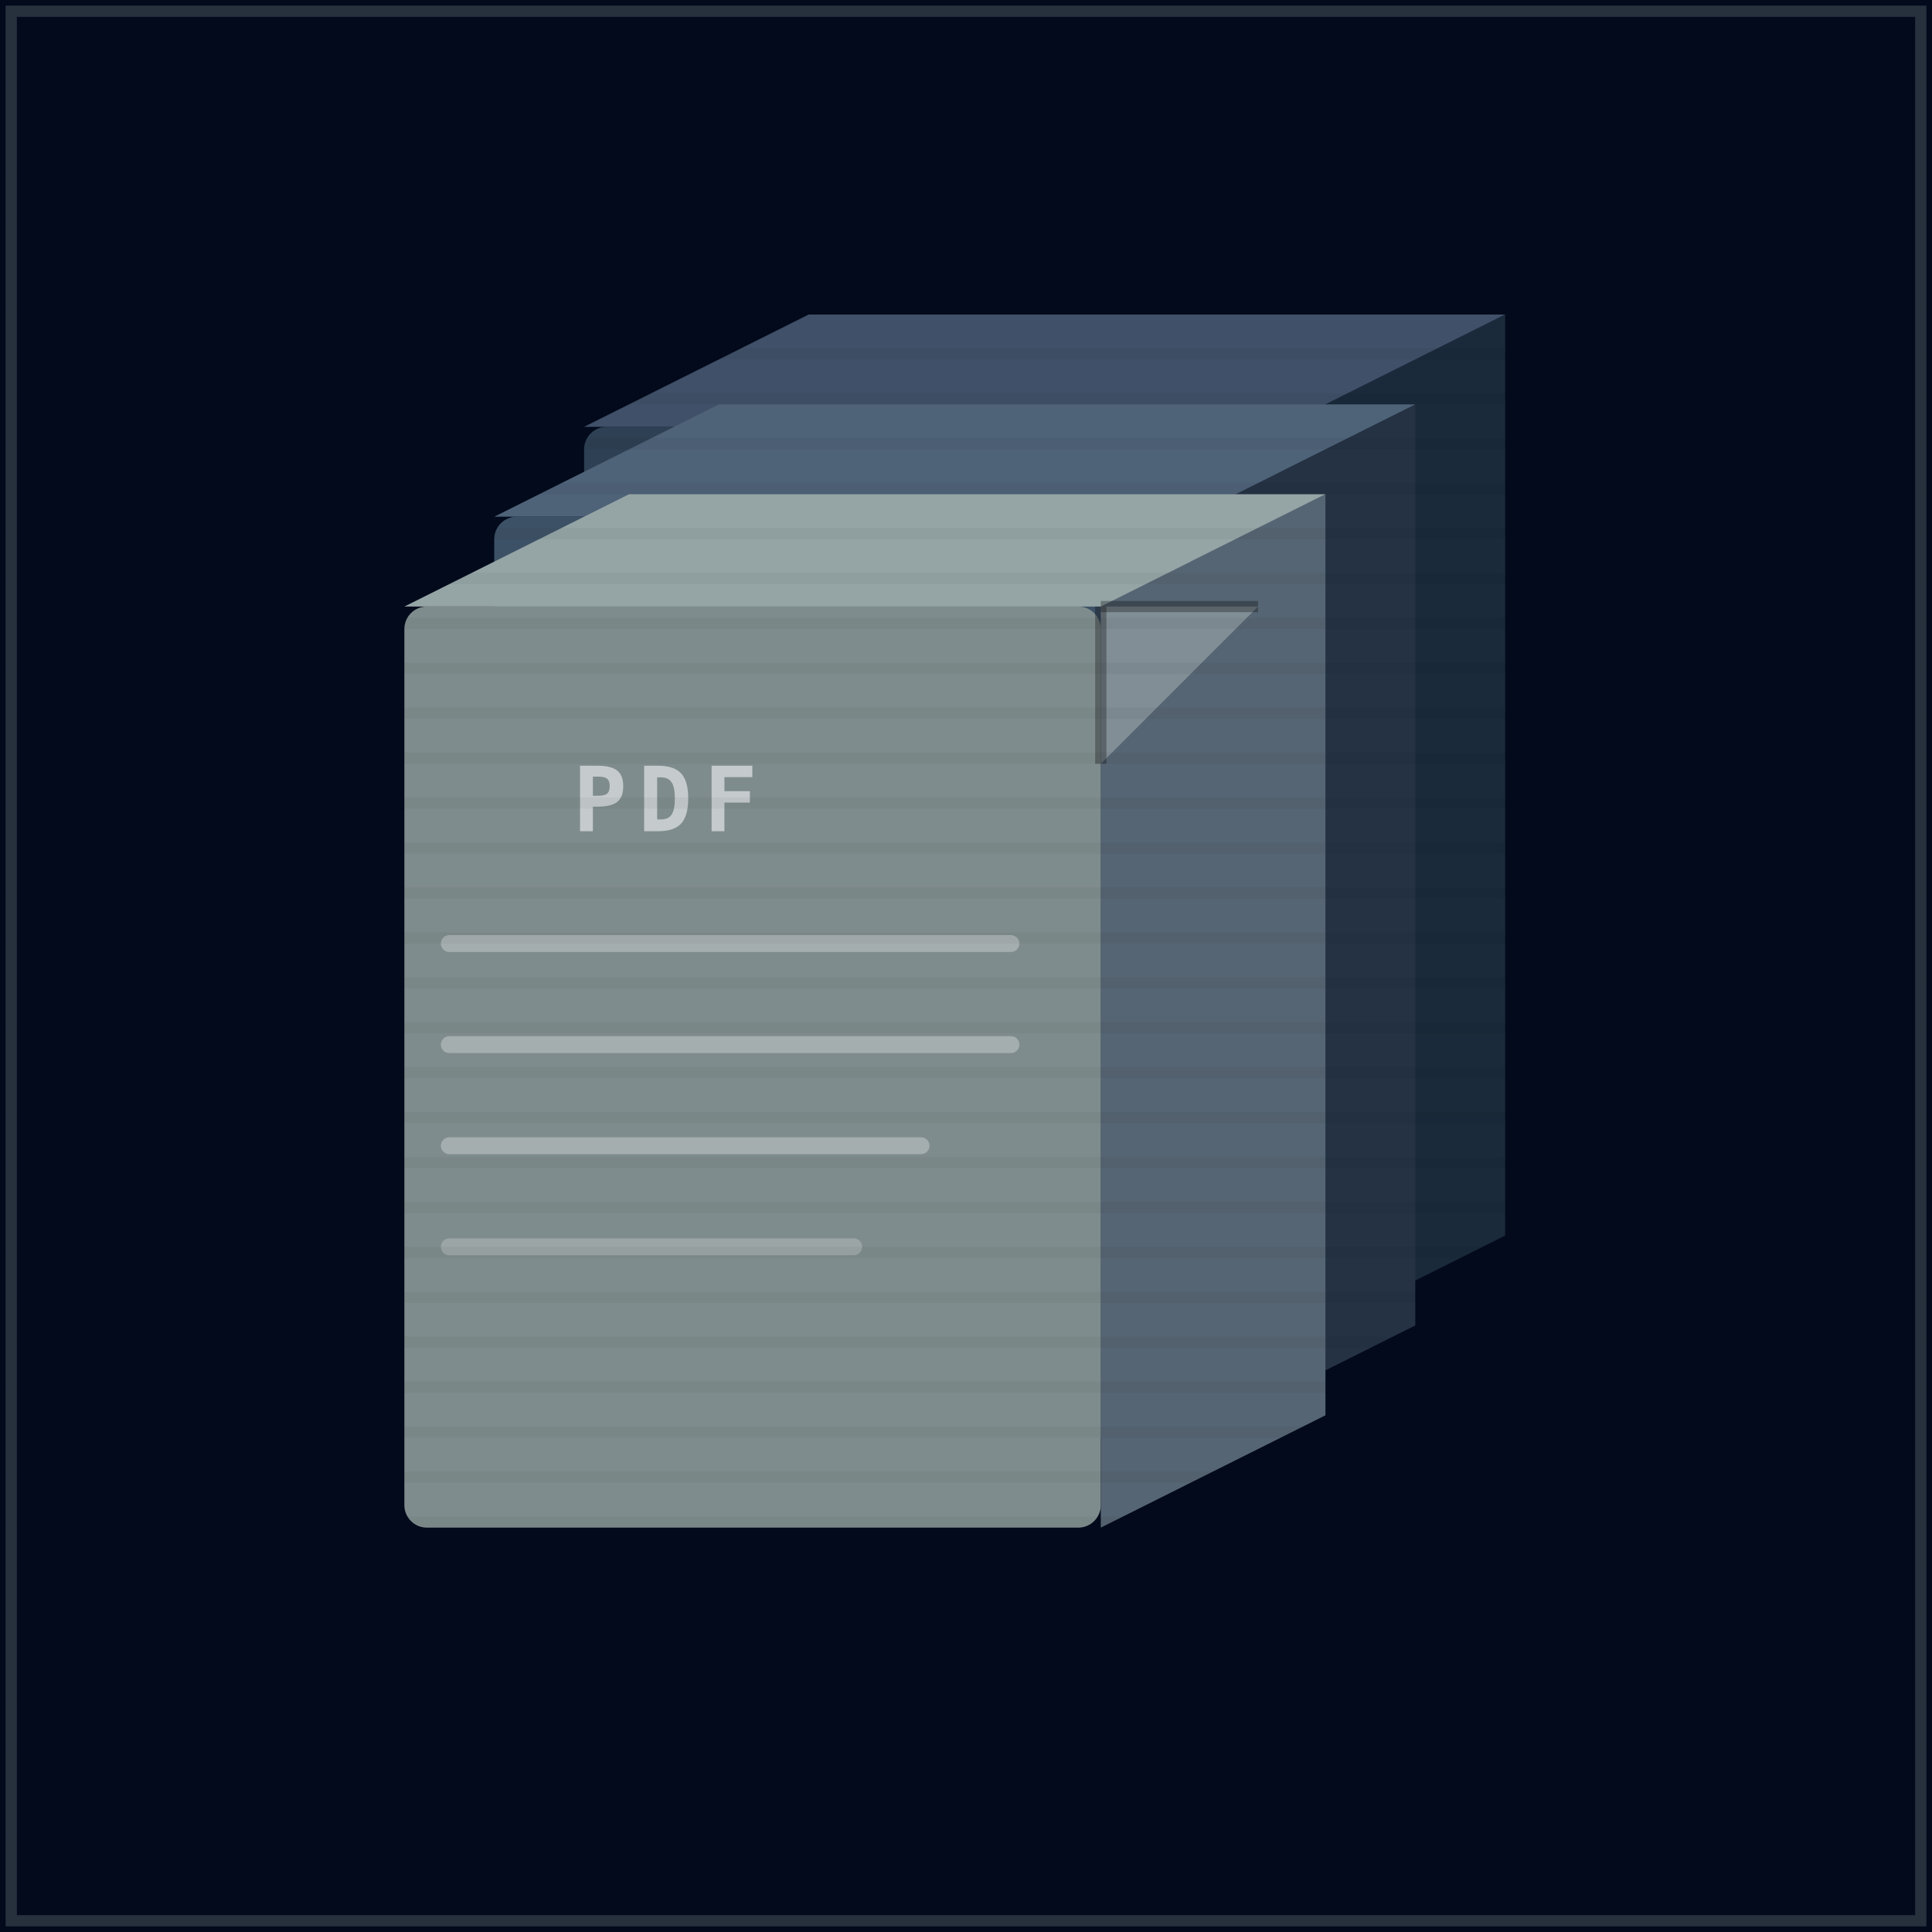
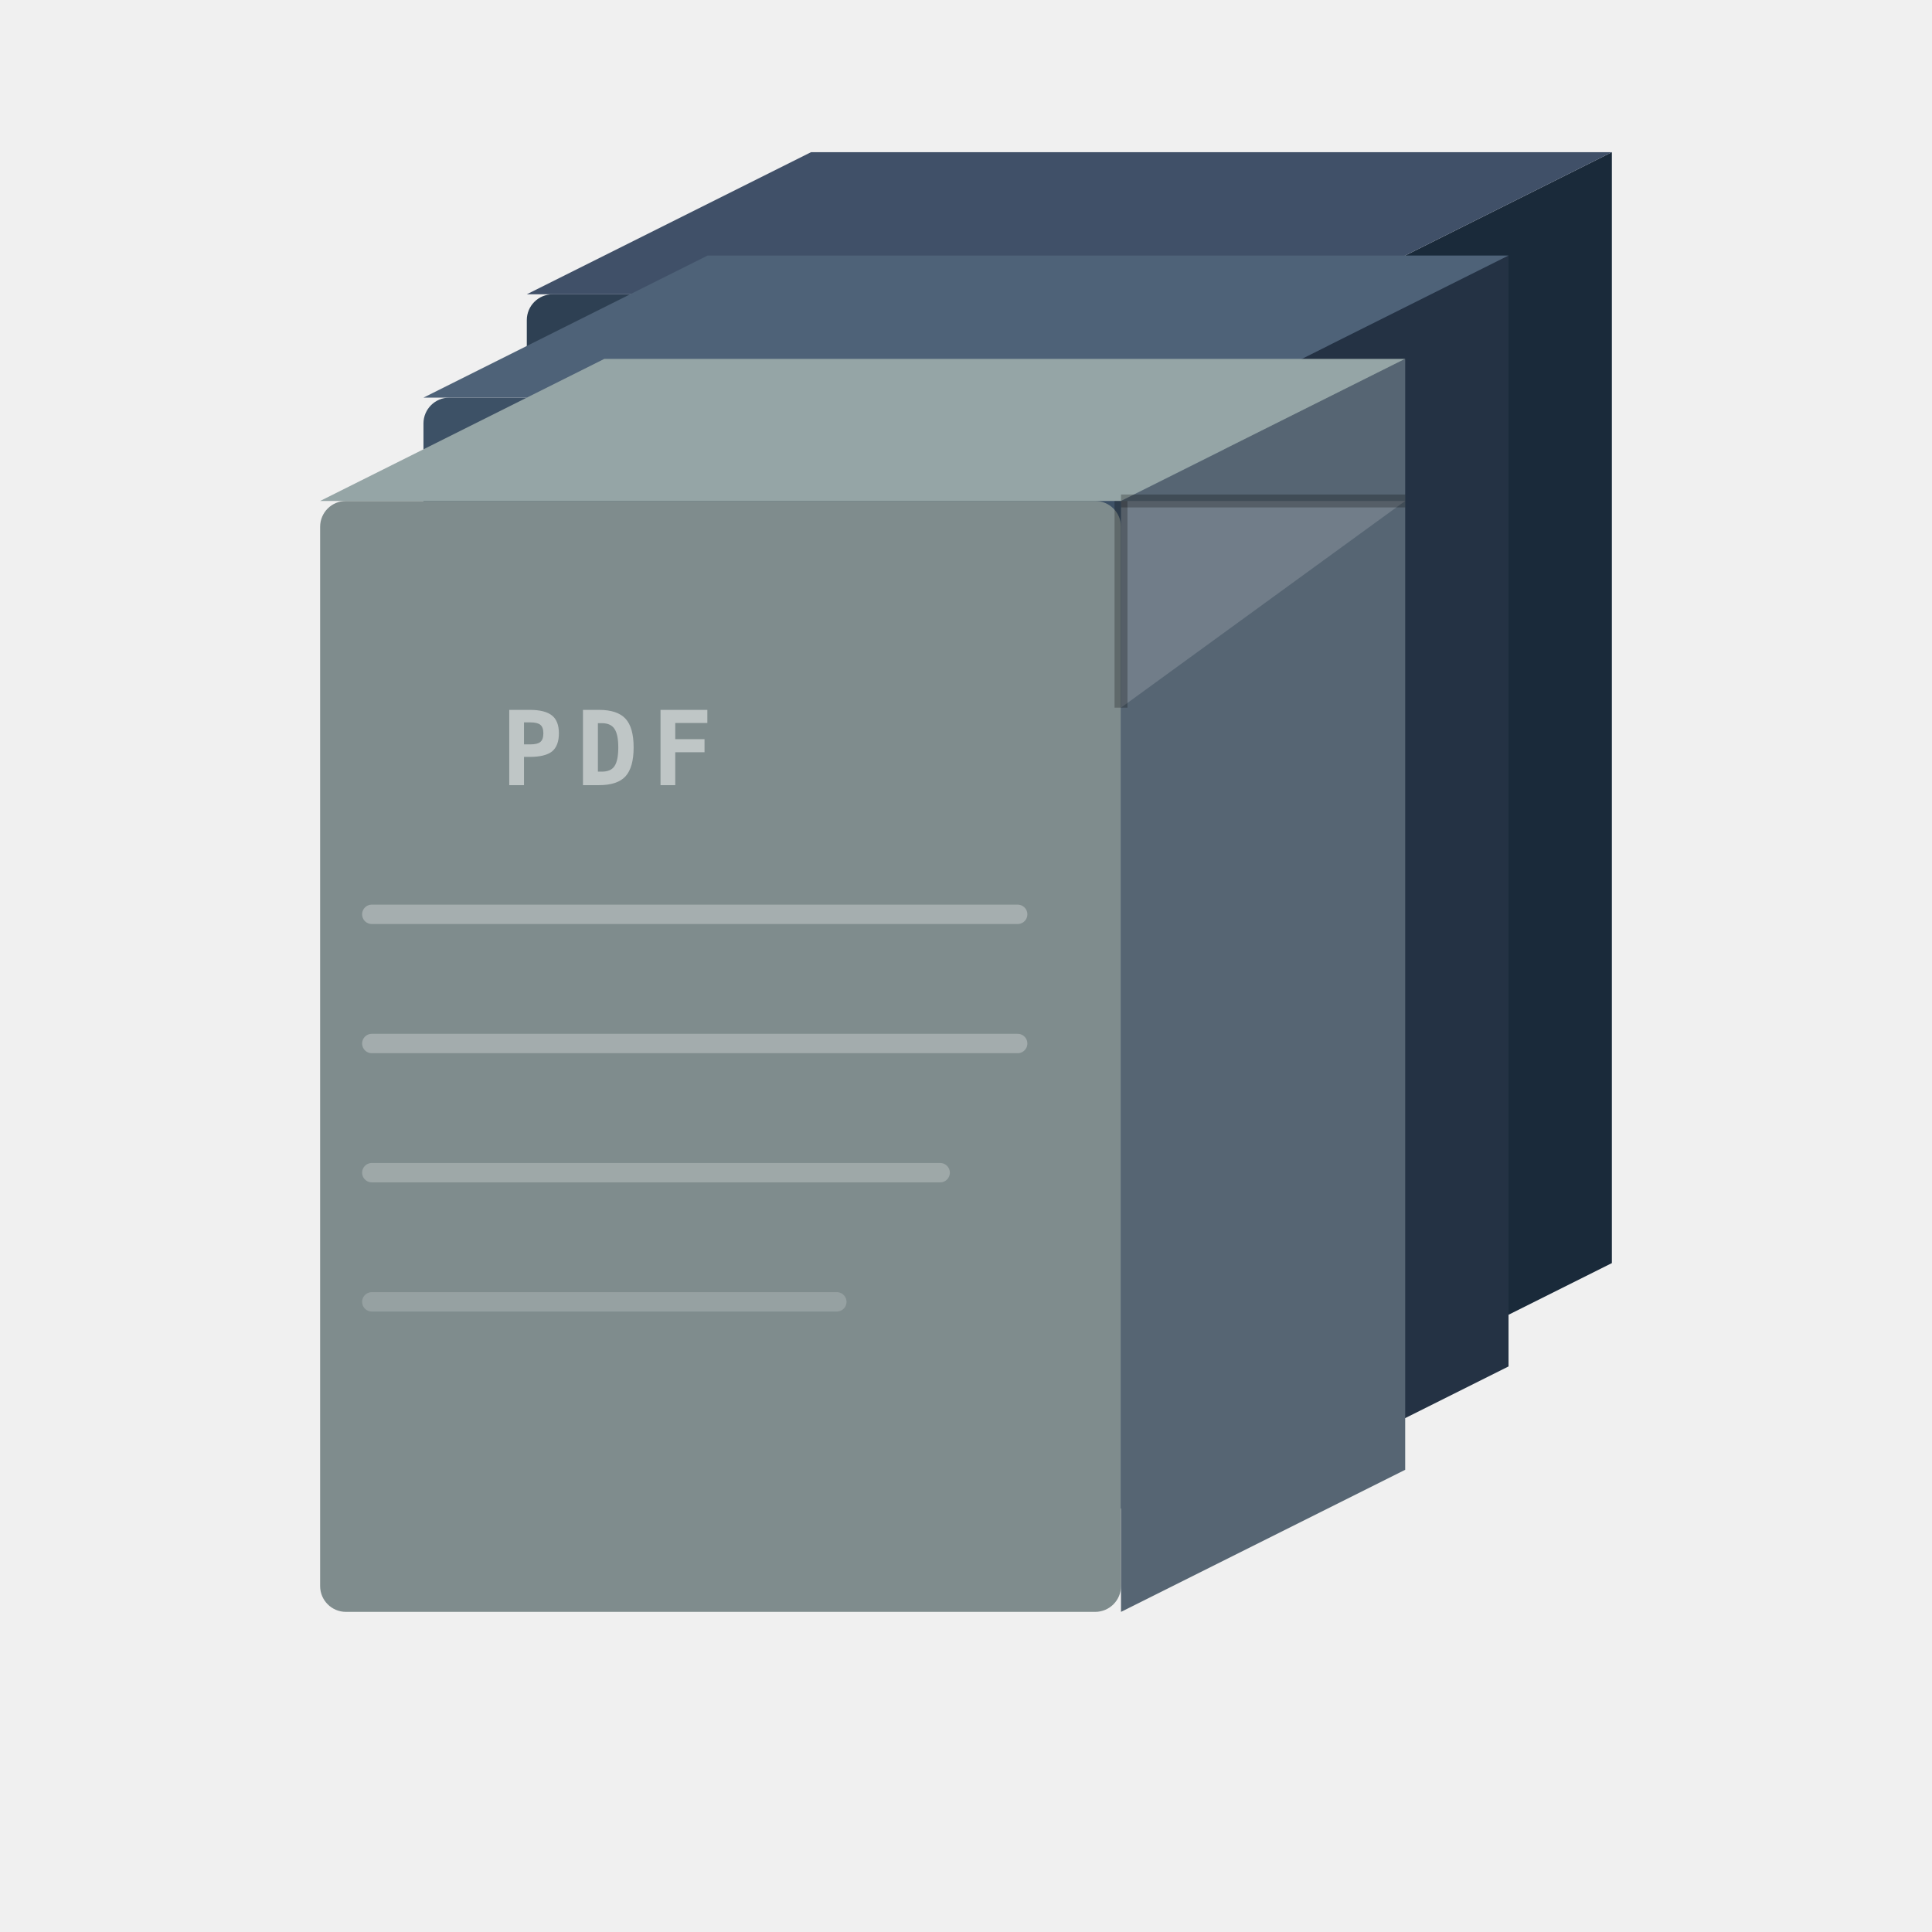
<svg xmlns="http://www.w3.org/2000/svg" viewBox="0 0 172 172" width="172" height="172">
-   <defs>
-     <pattern id="sc" x="0" y="0" width="1" height="4" patternUnits="userSpaceOnUse">
-       <rect x="0" y="3" width="172" height="1" fill="rgba(0,0,0,0.08)" />
-     </pattern>
-   </defs>
-   <rect width="172" height="172" fill="#020a1c" />
-   <rect x="52" y="38" width="62" height="82" fill="#2e4053" rx="2" />
-   <polygon points="114,38 134,28 134,110 114,120" fill="#1a2a3a" />
-   <polygon points="52,38 114,38 134,28 72,28" fill="#405068" />
-   <rect x="44" y="46" width="62" height="82" fill="#3d5166" rx="2" />
-   <polygon points="106,46 126,36 126,118 106,128" fill="#243244" />
-   <polygon points="44,46 106,46 126,36 64,36" fill="#4e6278" />
-   <rect x="36" y="54" width="62" height="82" fill="#7f8c8d" rx="2" />
-   <polygon points="98,54 118,44 118,126 98,136" fill="#566573" />
-   <polygon points="36,54 98,54 118,44 56,44" fill="#95a5a6" />
-   <polygon points="98,54 98,68 112,54" fill="#95a5a6" opacity="0.4" />
-   <polygon points="98,54 98,68 112,54" fill="white" opacity="0.12" />
-   <line x1="98" y1="54" x2="98" y2="68" stroke="rgba(0,0,0,0.3)" stroke-width="1" />
-   <line x1="98" y1="54" x2="112" y2="54" stroke="rgba(0,0,0,0.3)" stroke-width="1" />
-   <text x="51" y="74" font-family="monospace" font-size="8" font-weight="bold" fill="rgba(255,255,255,0.55)" letter-spacing="1">PDF</text>
-   <line x1="40" y1="84" x2="90" y2="84" stroke="rgba(255,255,255,0.3)" stroke-width="1.5" stroke-linecap="round" />
-   <line x1="40" y1="93" x2="90" y2="93" stroke="rgba(255,255,255,0.3)" stroke-width="1.5" stroke-linecap="round" />
-   <line x1="40" y1="102" x2="82" y2="102" stroke="rgba(255,255,255,0.3)" stroke-width="1.5" stroke-linecap="round" />
-   <line x1="40" y1="111" x2="76" y2="111" stroke="rgba(255,255,255,0.22)" stroke-width="1.5" stroke-linecap="round" />
-   <rect width="172" height="172" fill="url(#sc)" opacity="0.5" />
-   <rect x="1" y="1" width="170" height="170" fill="none" stroke="#7f8c8d" stroke-width="1" opacity="0.3" />
+   <g transform="translate(86,86) scale(1.15) translate(-86,-86)">
+     <rect x="52" y="34" width="62" height="86" fill="#2e4053" rx="2" />
+     <polygon points="114,34 136,23 136,109 114,120" fill="#1a2a3a" />
+     <polygon points="52,34 114,34 136,23 74,23" fill="#405068" />
+     <rect x="44" y="42" width="62" height="86" fill="#3d5166" rx="2" />
+     <polygon points="106,42 128,31 128,117 106,128" fill="#243244" />
+     <polygon points="44,42 106,42 128,31 66,31" fill="#4e6278" />
+     <rect x="36" y="50" width="62" height="86" fill="#7f8c8d" rx="2" />
+     <polygon points="98,50 120,39 120,125 98,136" fill="#566573" />
+     <polygon points="36,50 98,50 120,39 58,39" fill="#95a5a6" />
+     <polygon points="98,50 98,66 120,50" fill="rgba(255,255,255,0.16)" />
+     <line x1="98" y1="50" x2="98" y2="66" stroke="rgba(0,0,0,0.25)" stroke-width="1" />
+     <line x1="98" y1="50" x2="120" y2="50" stroke="rgba(0,0,0,0.25)" stroke-width="1" />
+     <text x="50" y="72" font-family="monospace" font-size="8" font-weight="bold" fill="rgba(255,255,255,0.5)" letter-spacing="1">PDF</text>
+     <line x1="40" y1="82" x2="90" y2="82" stroke="rgba(255,255,255,0.3)" stroke-width="1.5" stroke-linecap="round" />
+     <line x1="40" y1="92" x2="90" y2="92" stroke="rgba(255,255,255,0.28)" stroke-width="1.5" stroke-linecap="round" />
+     <line x1="40" y1="102" x2="84" y2="102" stroke="rgba(255,255,255,0.24)" stroke-width="1.5" stroke-linecap="round" />
+     <line x1="40" y1="112" x2="76" y2="112" stroke="rgba(255,255,255,0.18)" stroke-width="1.5" stroke-linecap="round" />
+   </g>
</svg>
